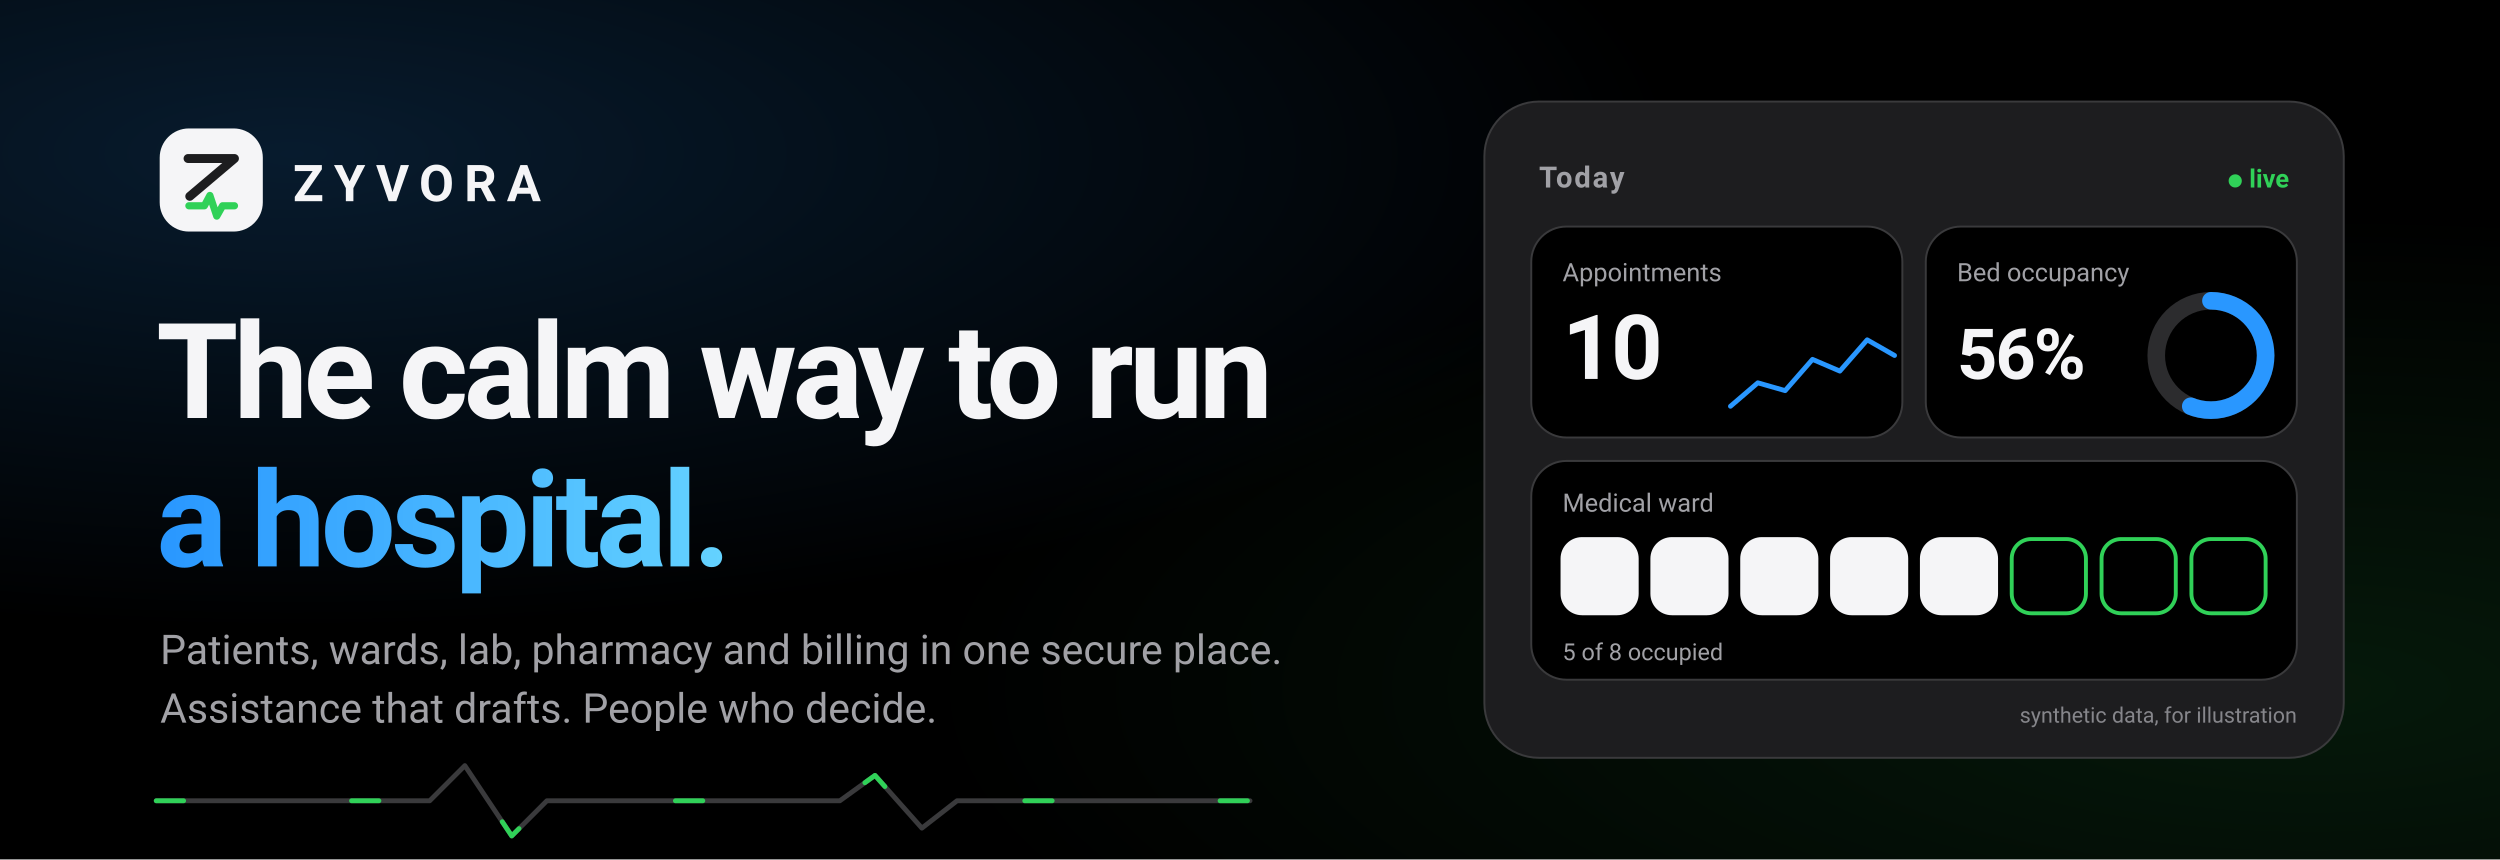
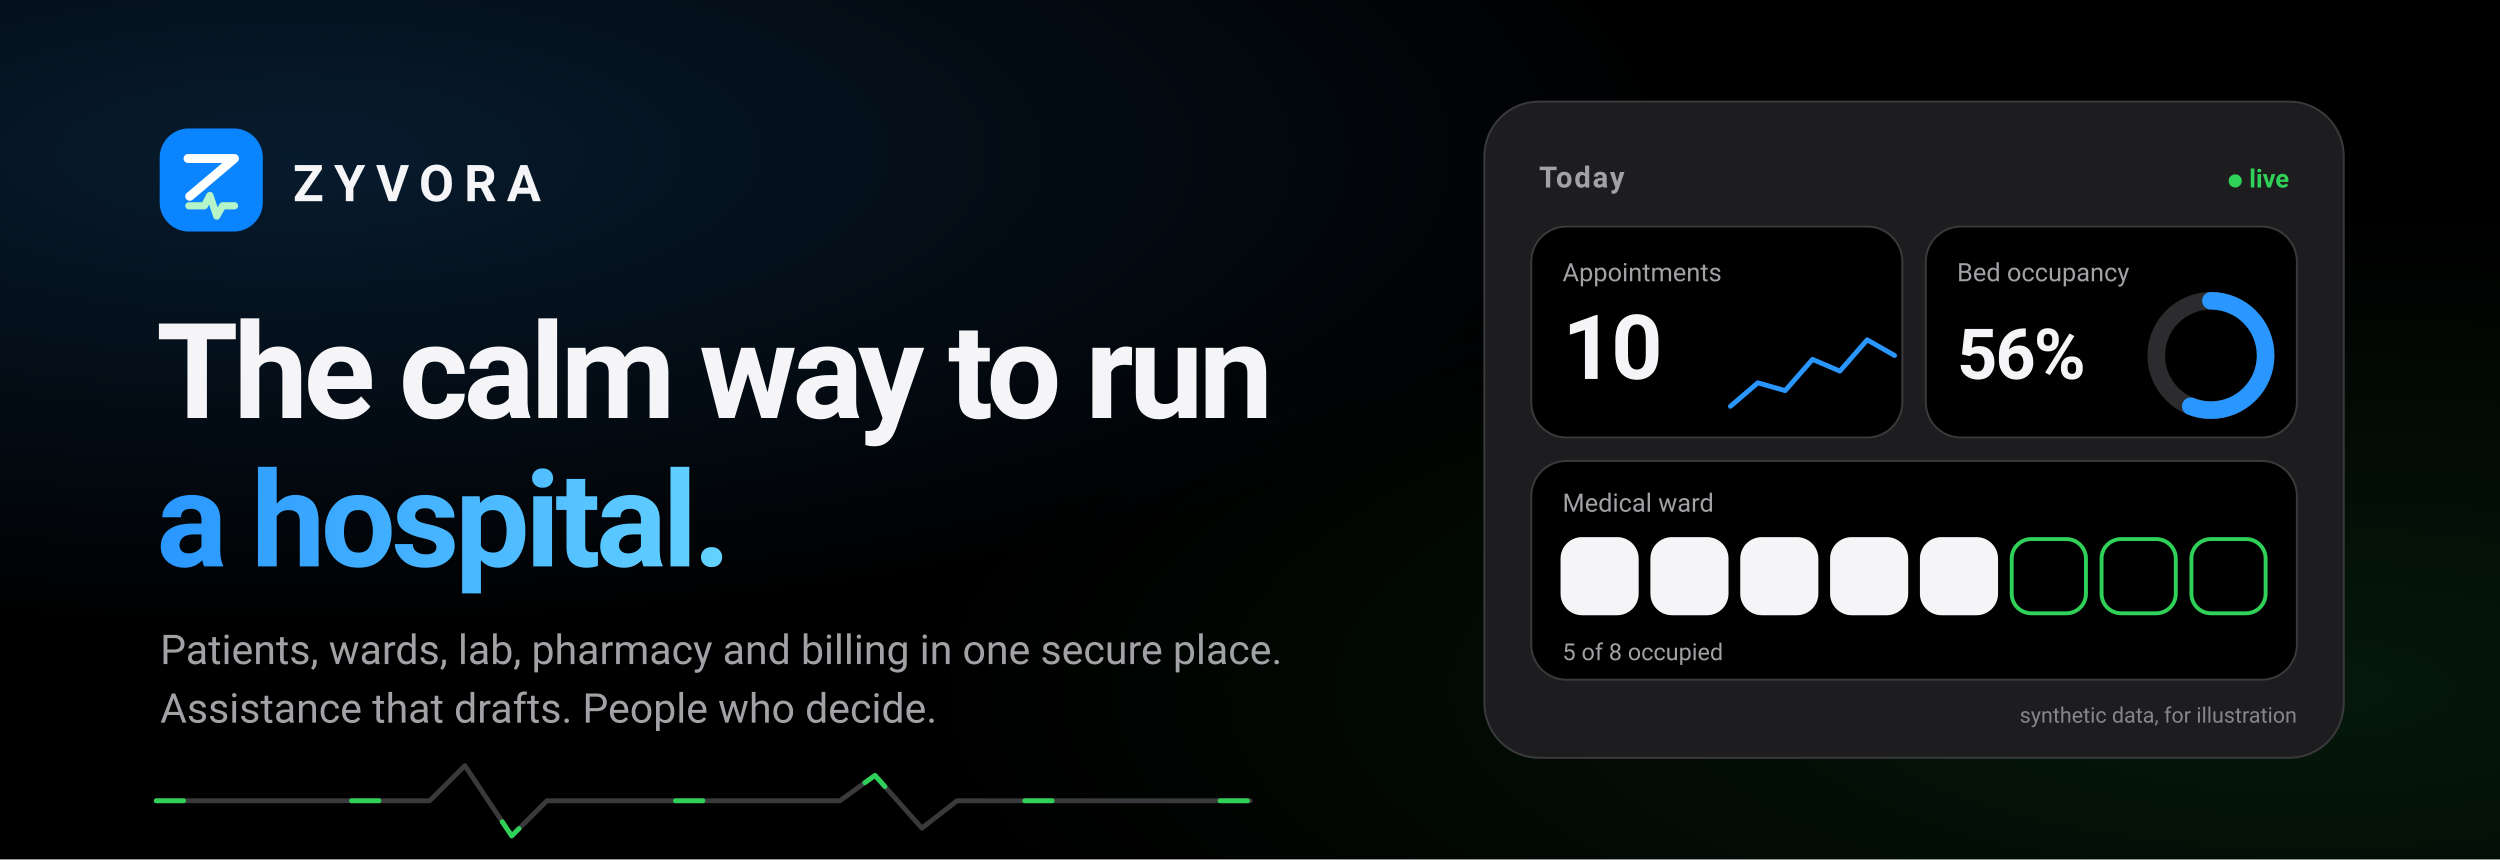
<svg xmlns="http://www.w3.org/2000/svg" viewBox="0 0 1280 440" width="1280" height="440" role="img" aria-labelledby="t d">
  <defs>
    <radialGradient id="ga" cx=".12" cy=".18" r=".55">
      <stop offset="0" stop-color="rgba(41,151,255,.18)" />
      <stop offset="1" stop-color="rgba(41,151,255,.18)" stop-opacity="0" />
    </radialGradient>
    <radialGradient id="gb" cx=".92" cy=".8" r=".55">
      <stop offset="0" stop-color="rgba(48,209,88,.12)" />
      <stop offset="1" stop-color="rgba(48,209,88,.12)" stop-opacity="0" />
    </radialGradient>
    <linearGradient id="tx" x1="0" x2="1">
      <stop offset="0" stop-color="#2997ff" />
      <stop offset="1" stop-color="#64d2ff" />
    </linearGradient>
  </defs>
  <rect x="0" y="0" width="1280" height="440" rx="0" fill="#000000" />
  <rect x="0" y="0" width="1280" height="440" rx="0" fill="url(#ga)" />
  <rect x="0" y="0" width="1280" height="440" rx="0" fill="url(#gb)" />
  <g transform="translate(80 64) scale(0.88)">
-     <rect x="2" y="2" width="60" height="60" rx="17" fill="#f5f5f7" />
-     <path d="M18.5 19.5H45.5L19.5 41.5" fill="none" stroke="#1d1d1f" stroke-width="5.2" stroke-linecap="round" stroke-linejoin="round" />
-     <path d="M19 47H28L31.2 41 35.2 53 38.6 47H45.5" fill="none" stroke="#30d158" stroke-width="4.2" stroke-linecap="round" stroke-linejoin="round" />
+     <rect x="2" y="2" width="60" height="60" rx="17" fill="#0a84ff" />
+     <path d="M18.5 19.5H45.5L19.5 41.5" fill="none" stroke="#ffffff" stroke-width="5.2" stroke-linecap="round" stroke-linejoin="round" />
+     <path d="M19 47H28L31.2 41 35.2 53 38.6 47H45.5" fill="none" stroke="#b5f5c8" stroke-width="4.2" stroke-linecap="round" stroke-linejoin="round" />
  </g>
  <text x="150" y="103" font-family="-apple-system,BlinkMacSystemFont,'SF Pro Display','SF Pro Text','Segoe UI',Roboto,Helvetica,Arial,sans-serif" font-size="26" font-weight="600" fill="#f5f5f7" letter-spacing="0.2em">ZYVORA</text>
  <text x="80" y="214" font-family="-apple-system,BlinkMacSystemFont,'SF Pro Display','SF Pro Text','Segoe UI',Roboto,Helvetica,Arial,sans-serif" font-size="68" font-weight="700" fill="#f5f5f7" letter-spacing="-2.4">The calm way to run</text>
  <text x="80" y="290" font-family="-apple-system,BlinkMacSystemFont,'SF Pro Display','SF Pro Text','Segoe UI',Roboto,Helvetica,Arial,sans-serif" font-size="68" font-weight="700" fill="url(#tx)" letter-spacing="-2.4">a hospital.</text>
  <text x="82" y="340" font-family="-apple-system,BlinkMacSystemFont,'SF Pro Display','SF Pro Text','Segoe UI',Roboto,Helvetica,Arial,sans-serif" font-size="21" font-weight="400" fill="#a1a1a6">Patients, wards, lab, pharmacy and billing in one secure place.</text>
  <text x="82" y="370" font-family="-apple-system,BlinkMacSystemFont,'SF Pro Display','SF Pro Text','Segoe UI',Roboto,Helvetica,Arial,sans-serif" font-size="21" font-weight="400" fill="#a1a1a6">Assistance that drafts. People who decide.</text>
  <g transform="translate(80 410)">
    <path d="M0 0H120L140 0 158 -18 182 18 200 0H330L350 0 368 -13 392 14 410 0H560" fill="none" stroke="#3a3a3c" stroke-width="2.5" stroke-linecap="round" stroke-linejoin="round" />
    <path d="M0 0H120L140 0 158 -18 182 18 200 0H330L350 0 368 -13 392 14 410 0H560" fill="none" stroke="#30d158" stroke-width="2.5" stroke-linecap="round" stroke-linejoin="round" path-length="100" stroke-dasharray="14 86">
      <animate attribute-name="stroke-dashoffset" from="100" to="0" dur="3.2s" repeat-count="indefinite" />
    </path>
  </g>
  <rect x="760" y="52" width="440" height="336" rx="28" fill="#1d1d1f" stroke="#3a3a3c" />
  <text x="788" y="96" font-family="-apple-system,BlinkMacSystemFont,'SF Pro Display','SF Pro Text','Segoe UI',Roboto,Helvetica,Arial,sans-serif" font-size="15" font-weight="600" fill="#a1a1a6" letter-spacing="0.06em">Today</text>
  <text x="1172" y="96" font-family="-apple-system,BlinkMacSystemFont,'SF Pro Display','SF Pro Text','Segoe UI',Roboto,Helvetica,Arial,sans-serif" font-size="13" font-weight="600" fill="#30d158" text-anchor="end">● live</text>
  <rect x="784" y="116" width="190" height="108" rx="18" fill="#000000" stroke="#3a3a3c" />
  <text x="800" y="144" font-family="-apple-system,BlinkMacSystemFont,'SF Pro Display','SF Pro Text','Segoe UI',Roboto,Helvetica,Arial,sans-serif" font-size="13" font-weight="400" fill="#a1a1a6">Appointments</text>
  <text x="800" y="194" font-family="-apple-system,BlinkMacSystemFont,'SF Pro Display','SF Pro Text','Segoe UI',Roboto,Helvetica,Arial,sans-serif" font-size="46" font-weight="700" fill="#f5f5f7" letter-spacing="-1.5">10</text>
  <path d="M104 150L118 138 132 142 146 126 160 132 174 116 188 124" transform="translate(782 58)" fill="none" stroke="#2997ff" stroke-width="2.5" stroke-linecap="round" stroke-linejoin="round" />
  <rect x="986" y="116" width="190" height="108" rx="18" fill="#000000" stroke="#3a3a3c" />
  <text x="1002" y="144" font-family="-apple-system,BlinkMacSystemFont,'SF Pro Display','SF Pro Text','Segoe UI',Roboto,Helvetica,Arial,sans-serif" font-size="13" font-weight="400" fill="#a1a1a6">Bed occupancy</text>
  <circle cx="1132" cy="182" r="28" fill="none" stroke="#2c2c2e" stroke-width="9" />
  <circle cx="1132" cy="182" r="28" fill="none" stroke="#2997ff" stroke-width="9" stroke-linecap="round" stroke-dasharray="98.52 999" transform="rotate(-90 1132 182)" />
  <text x="1002" y="194" font-family="-apple-system,BlinkMacSystemFont,'SF Pro Display','SF Pro Text','Segoe UI',Roboto,Helvetica,Arial,sans-serif" font-size="36" font-weight="700" fill="#f5f5f7" letter-spacing="-1">56%</text>
  <rect x="784" y="236" width="392" height="112" rx="18" fill="#000000" stroke="#3a3a3c" />
  <text x="800" y="262" font-family="-apple-system,BlinkMacSystemFont,'SF Pro Display','SF Pro Text','Segoe UI',Roboto,Helvetica,Arial,sans-serif" font-size="13" font-weight="400" fill="#a1a1a6">Medical ward</text>
  <rect x="800" y="276" width="38" height="38" rx="10" fill="#f5f5f7" stroke="#f5f5f7" stroke-width="2" />
  <rect x="846" y="276" width="38" height="38" rx="10" fill="#f5f5f7" stroke="#f5f5f7" stroke-width="2" />
  <rect x="892" y="276" width="38" height="38" rx="10" fill="#f5f5f7" stroke="#f5f5f7" stroke-width="2" />
  <rect x="938" y="276" width="38" height="38" rx="10" fill="#f5f5f7" stroke="#f5f5f7" stroke-width="2" />
  <rect x="984" y="276" width="38" height="38" rx="10" fill="#f5f5f7" stroke="#f5f5f7" stroke-width="2" />
  <rect x="1030" y="276" width="38" height="38" rx="10" fill="none" stroke="#30d158" stroke-width="2" />
  <rect x="1076" y="276" width="38" height="38" rx="10" fill="none" stroke="#30d158" stroke-width="2" />
  <rect x="1122" y="276" width="38" height="38" rx="10" fill="none" stroke="#30d158" stroke-width="2" />
  <text x="800" y="338" font-family="-apple-system,BlinkMacSystemFont,'SF Pro Display','SF Pro Text','Segoe UI',Roboto,Helvetica,Arial,sans-serif" font-size="12" font-weight="400" fill="#a1a1a6">5 of 8 occupied</text>
  <text x="1176" y="370" font-family="-apple-system,BlinkMacSystemFont,'SF Pro Display','SF Pro Text','Segoe UI',Roboto,Helvetica,Arial,sans-serif" font-size="11" font-weight="400" fill="#86868b" text-anchor="end">synthetic data, for illustration</text>
</svg>
